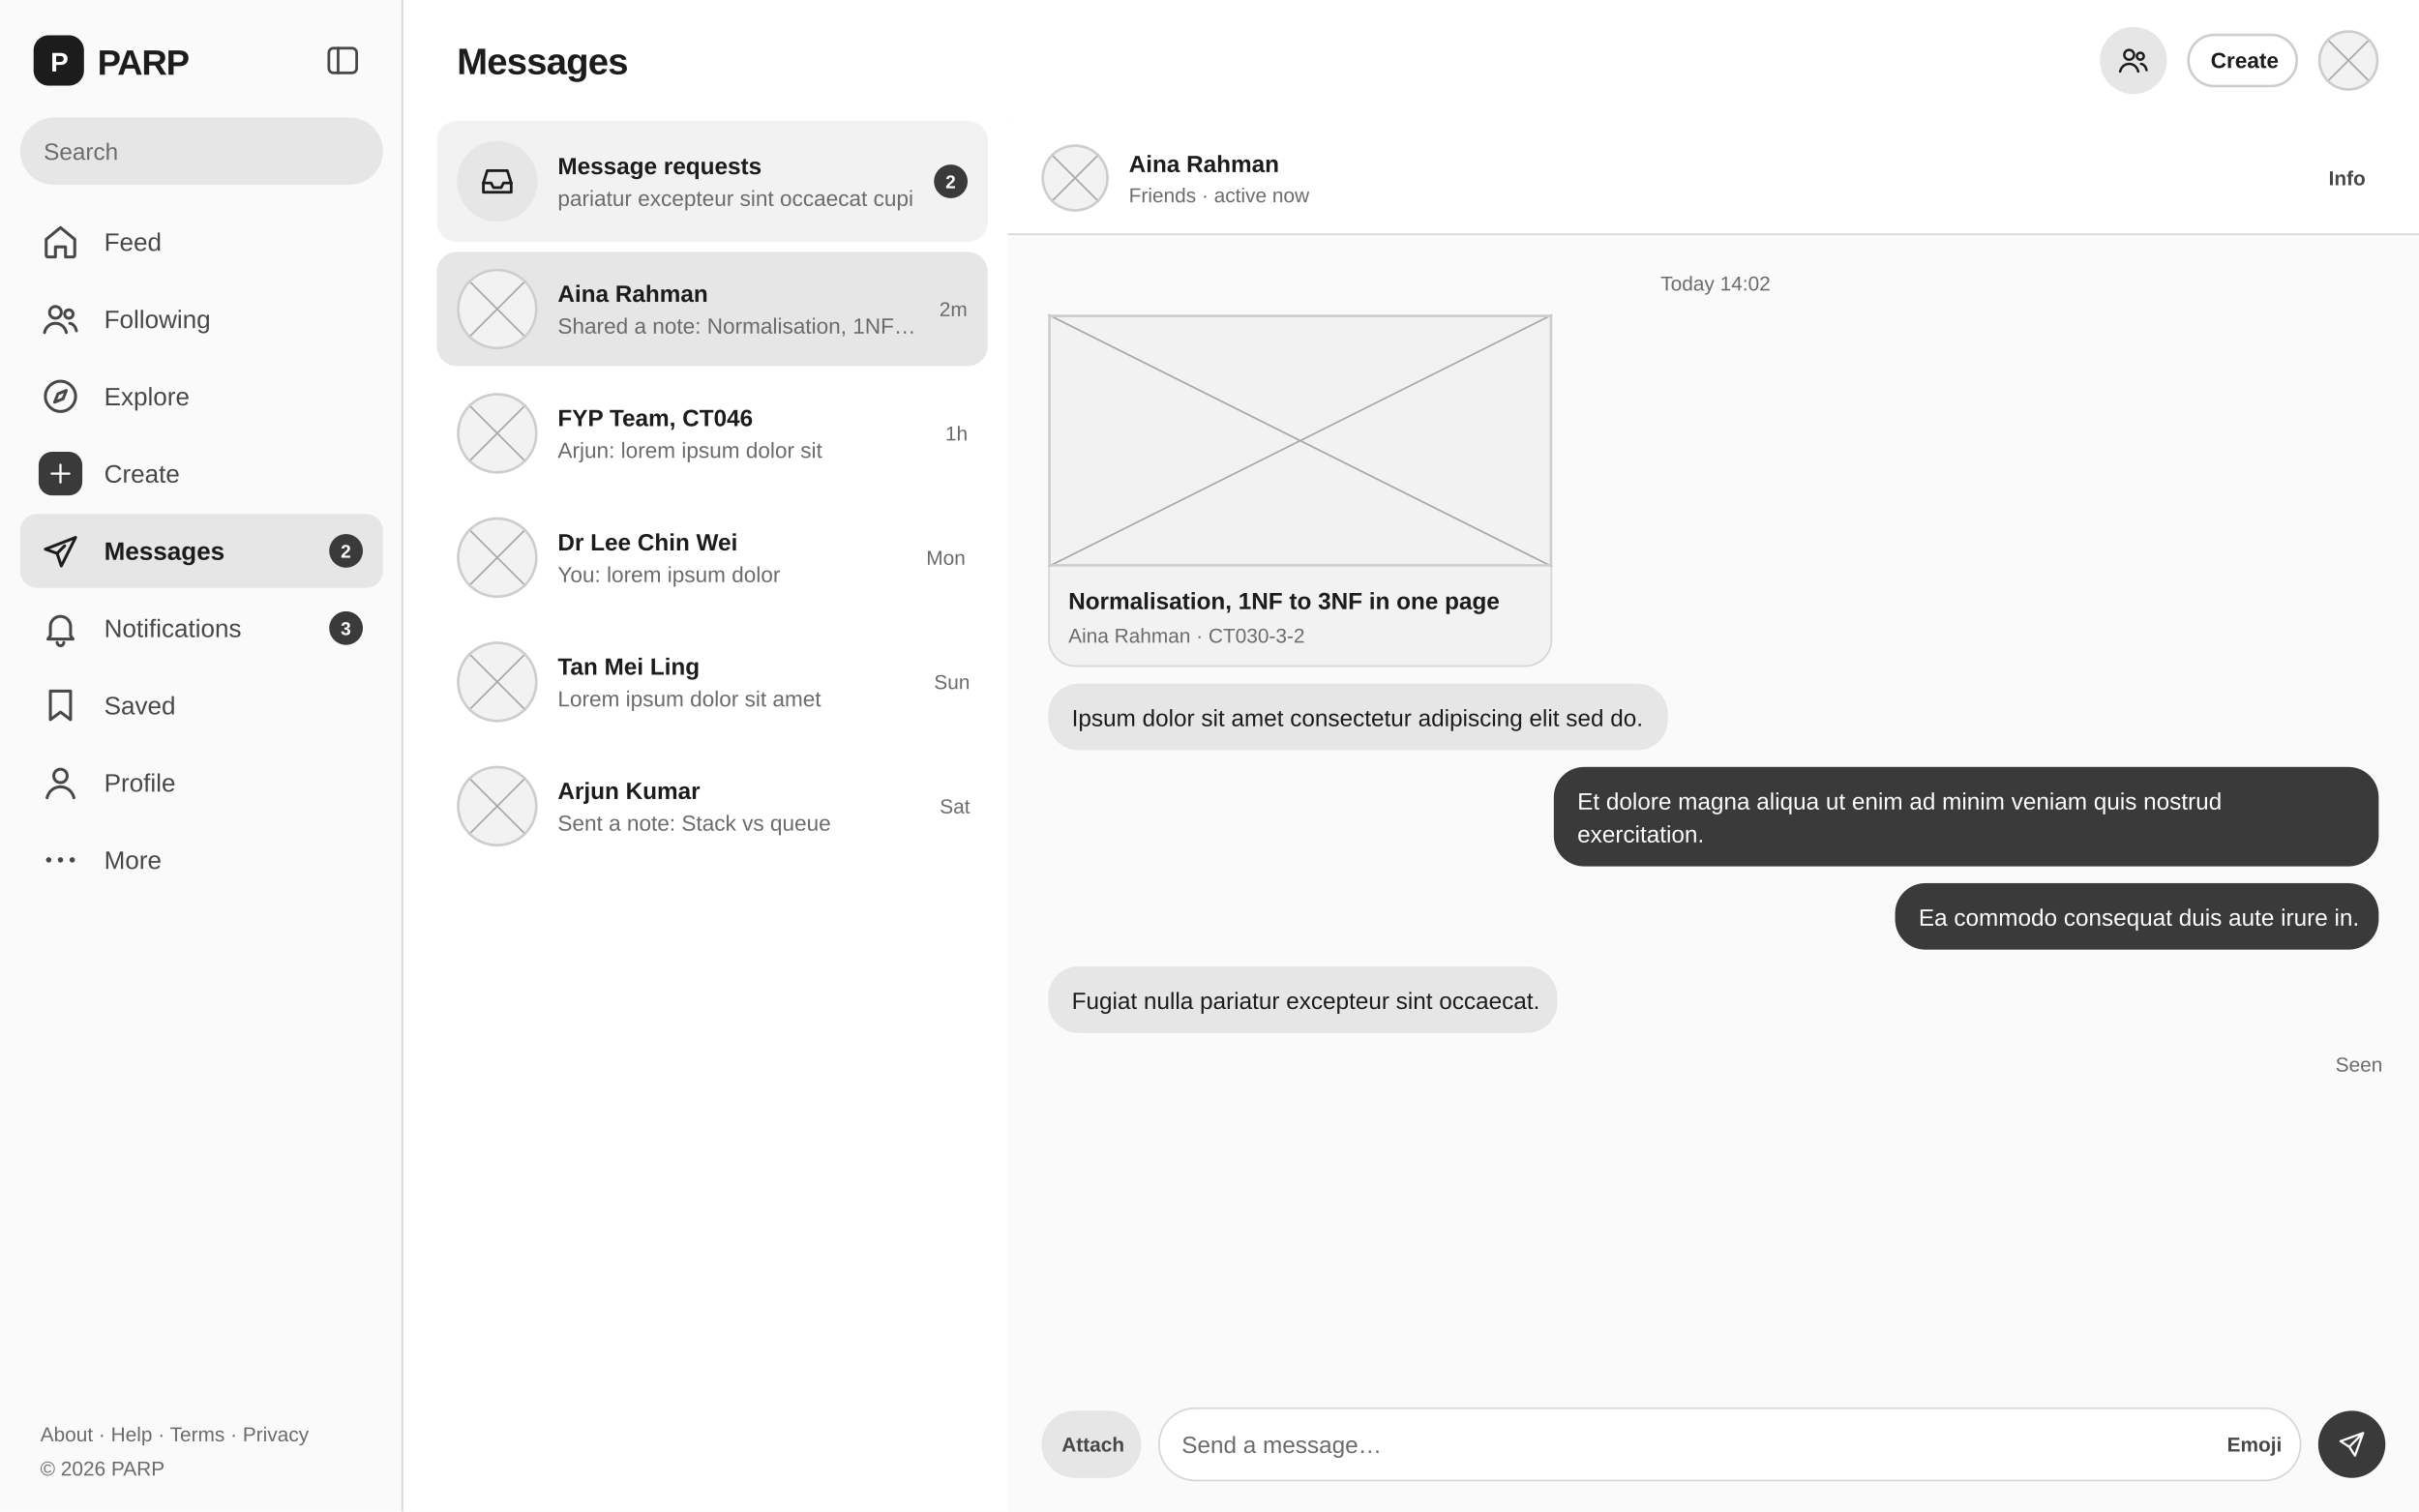
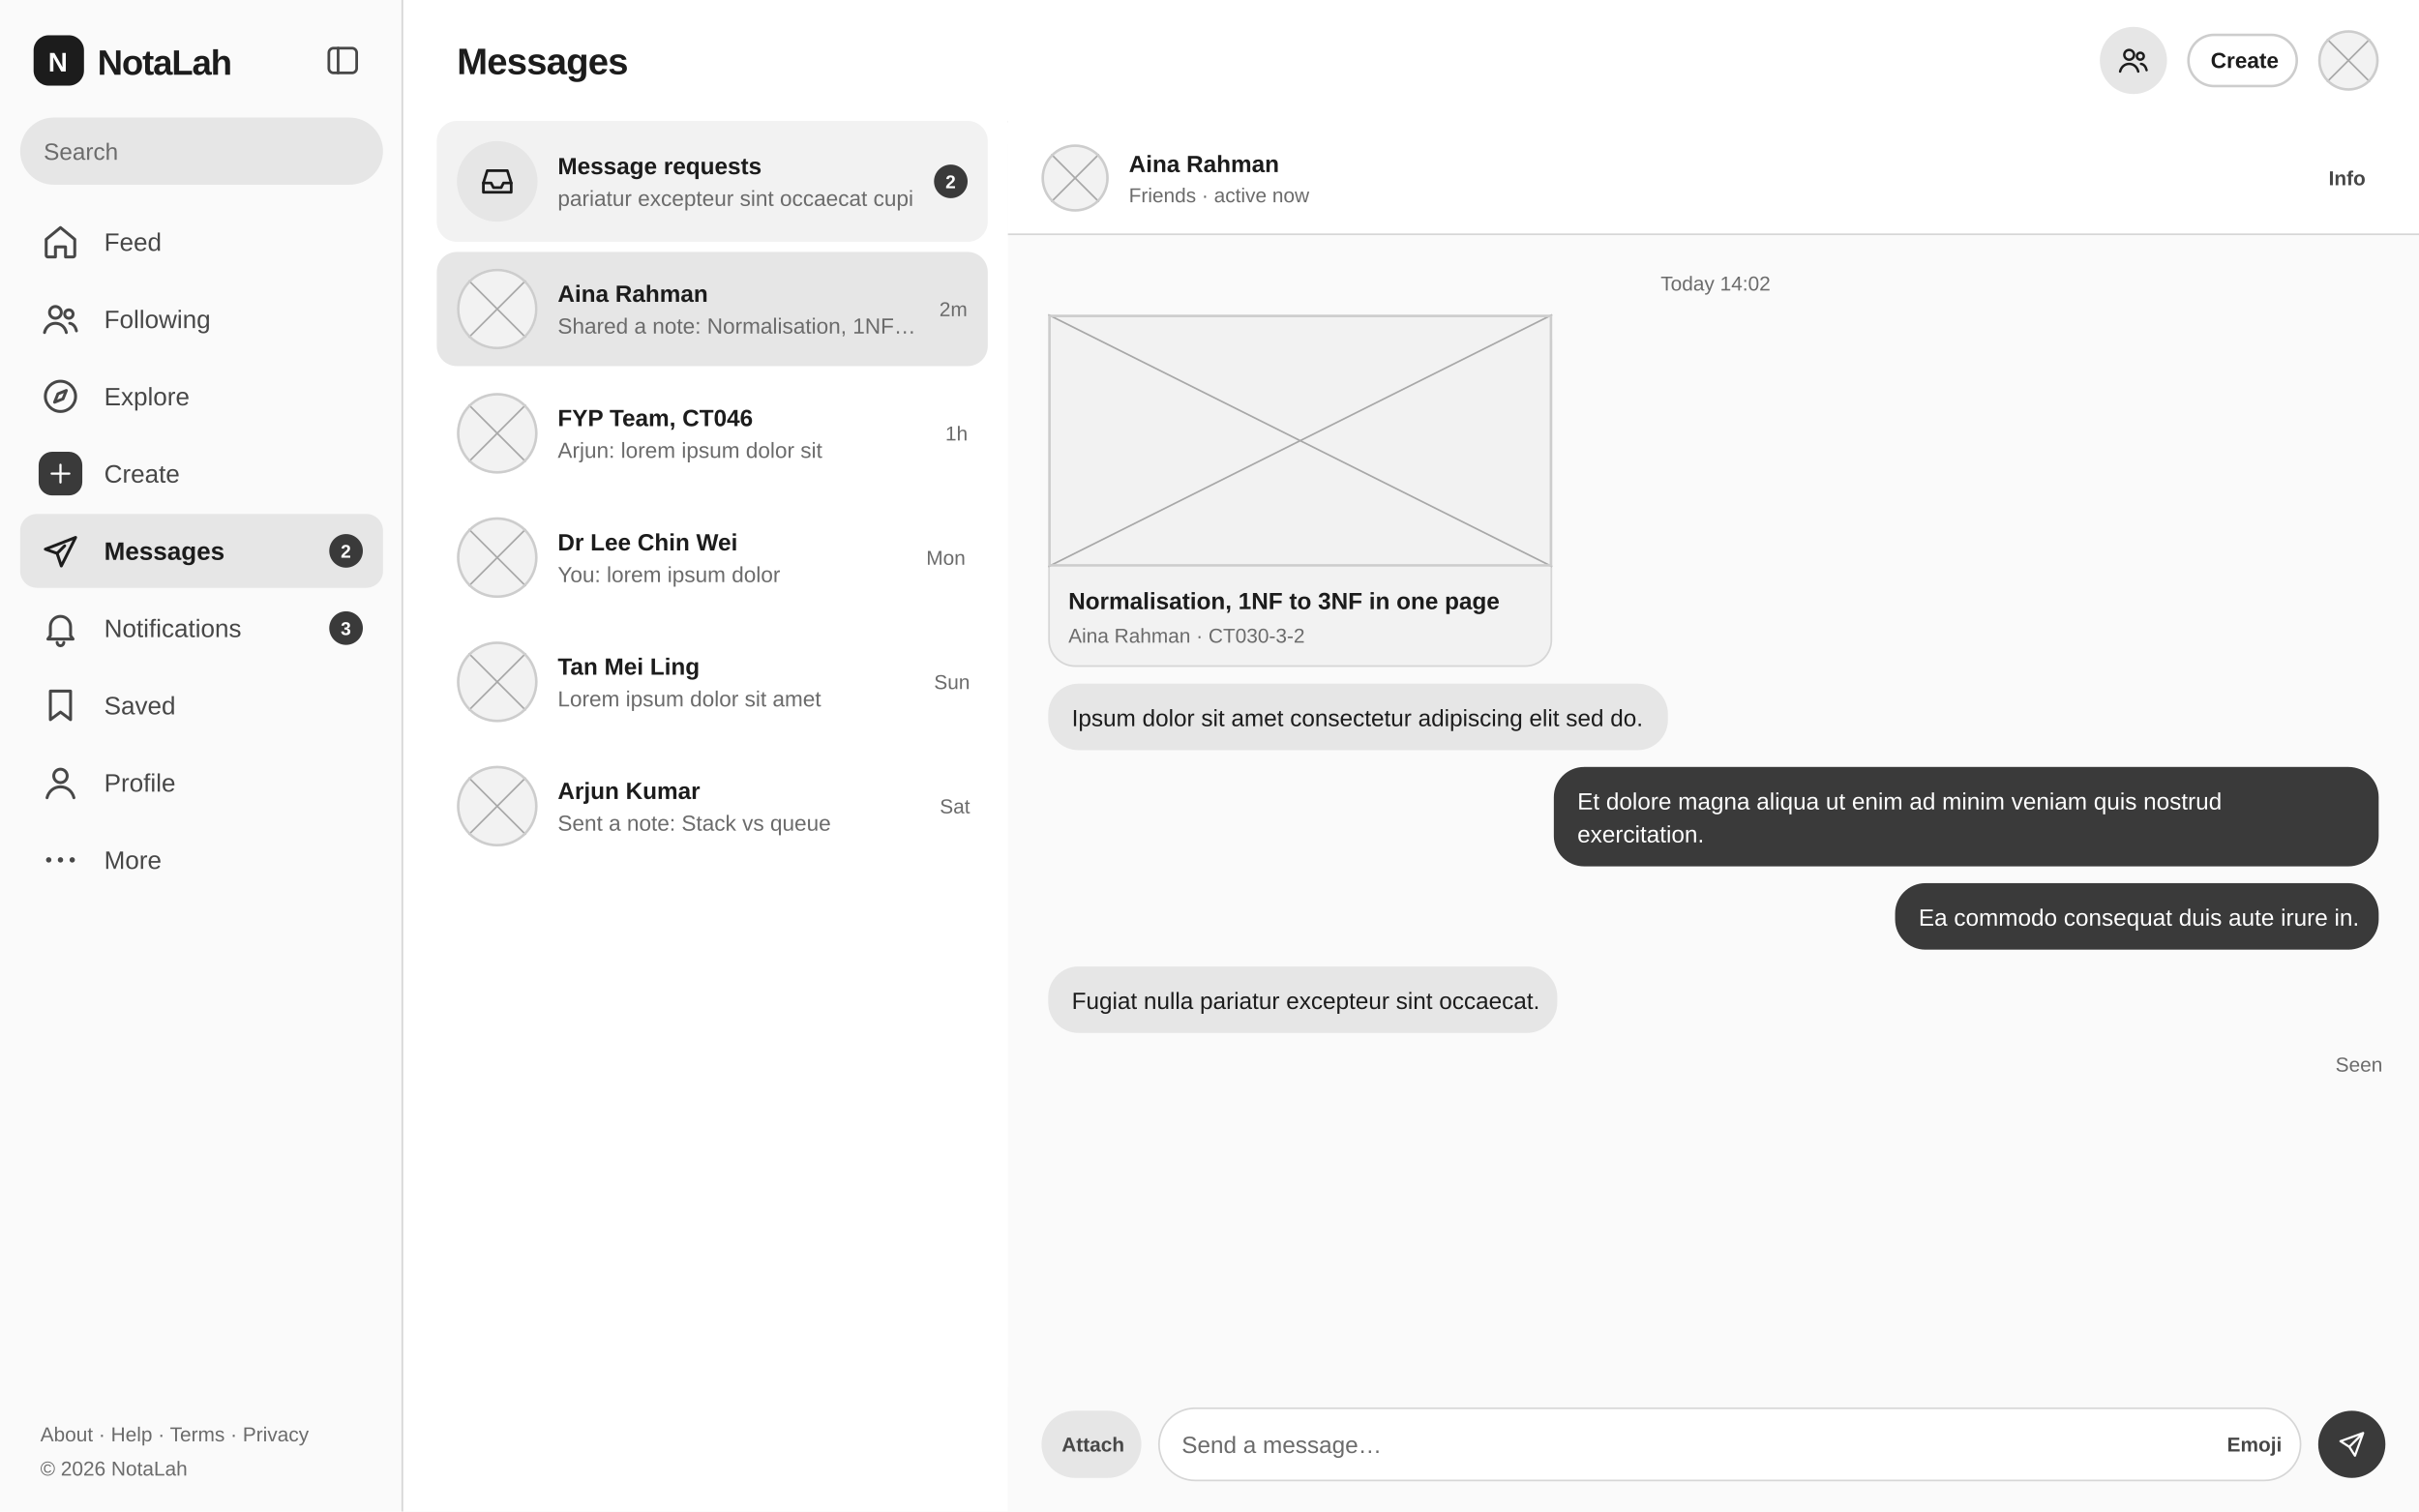
<svg xmlns="http://www.w3.org/2000/svg" width="1440" height="900" viewBox="0 0 1440 900" font-family="Segoe UI, Arial, sans-serif">
  <defs>
    <clipPath id="clip1">
      <rect x="332" y="108.72" width="212" height="18.84" />
    </clipPath>
  </defs>
  <rect width="1440" height="900" fill="#ffffff" />
  <rect x="0" y="0" width="1440" height="900" fill="#ffffff" />
  <rect x="260" y="72" width="328" height="72" rx="12" fill="#f2f2f2" />
  <rect x="272" y="84" width="48" height="48" rx="24" fill="#e6e6e6" />
  <g transform="translate(285 97) scale(0.92)" fill="none" stroke="#1c1c1c" stroke-width="1.75" stroke-linecap="round" stroke-linejoin="round">
    <path d="M3 13h5l1.5 3h5l1.5-3h5" />
    <path d="M5.5 5h13l2.5 8v6H3v-6z" />
  </g>
  <text x="332" y="103.73" font-size="14" font-weight="600" fill="#1c1c1c">Message requests</text>
  <g clip-path="url(#clip1)">
    <text x="332" y="122.61" font-size="13" fill="#6b6b6b">pariatur excepteur sint occaecat cupidatat</text>
  </g>
  <rect x="556" y="98" width="20" height="20" rx="10" fill="#3a3a3a" />
  <text x="562.83" y="112.1" font-size="11" font-weight="700" fill="#ffffff">2</text>
  <rect x="260" y="150" width="328" height="68" rx="12" fill="#e6e6e6" />
  <rect x="272" y="160" width="48" height="48" rx="24" fill="#f2f2f2" />
  <path d="M279.03 167.03L312.97 200.97M312.97 167.03L279.03 200.97" fill="none" stroke="#a8a8a8" stroke-width="1" />
  <rect x="272.75" y="160.75" width="46.5" height="46.5" rx="23.25" fill="none" stroke="#cdcdcd" stroke-width="1.5" />
  <text x="332" y="179.73" font-size="14" font-weight="600" fill="#1c1c1c">Aina Rahman</text>
  <text x="332" y="198.61" font-size="13" fill="#6b6b6b">Shared a note: Normalisation, 1NF…</text>
  <text x="559.19" y="188.28" font-size="12" fill="#6b6b6b">2m</text>
  <rect x="272" y="234" width="48" height="48" rx="24" fill="#f2f2f2" />
  <path d="M279.03 241.03L312.97 274.97M312.97 241.03L279.03 274.97" fill="none" stroke="#a8a8a8" stroke-width="1" />
  <rect x="272.75" y="234.75" width="46.5" height="46.5" rx="23.25" fill="none" stroke="#cdcdcd" stroke-width="1.5" />
  <text x="332" y="253.73" font-size="14" font-weight="600" fill="#1c1c1c">FYP Team, CT046</text>
  <text x="332" y="272.61" font-size="13" fill="#6b6b6b">Arjun: lorem ipsum dolor sit</text>
  <text x="562.73" y="262.28" font-size="12" fill="#6b6b6b">1h</text>
  <rect x="272" y="308" width="48" height="48" rx="24" fill="#f2f2f2" />
  <path d="M279.03 315.03L312.97 348.97M312.97 315.03L279.03 348.97" fill="none" stroke="#a8a8a8" stroke-width="1" />
  <rect x="272.75" y="308.75" width="46.5" height="46.5" rx="23.25" fill="none" stroke="#cdcdcd" stroke-width="1.5" />
  <text x="332" y="327.73" font-size="14" font-weight="600" fill="#1c1c1c">Dr Lee Chin Wei</text>
  <text x="332" y="346.61" font-size="13" fill="#6b6b6b">You: lorem ipsum dolor</text>
  <text x="551.39" y="336.28" font-size="12" fill="#6b6b6b">Mon</text>
  <rect x="272" y="382" width="48" height="48" rx="24" fill="#f2f2f2" />
  <path d="M279.03 389.03L312.97 422.97M312.97 389.03L279.03 422.97" fill="none" stroke="#a8a8a8" stroke-width="1" />
  <rect x="272.75" y="382.75" width="46.5" height="46.5" rx="23.25" fill="none" stroke="#cdcdcd" stroke-width="1.5" />
  <text x="332" y="401.73" font-size="14" font-weight="600" fill="#1c1c1c">Tan Mei Ling</text>
  <text x="332" y="420.61" font-size="13" fill="#6b6b6b">Lorem ipsum dolor sit amet</text>
  <text x="556.03" y="410.28" font-size="12" fill="#6b6b6b">Sun</text>
  <rect x="272" y="456" width="48" height="48" rx="24" fill="#f2f2f2" />
  <path d="M279.03 463.03L312.97 496.97M312.97 463.03L279.03 496.97" fill="none" stroke="#a8a8a8" stroke-width="1" />
  <rect x="272.75" y="456.75" width="46.5" height="46.5" rx="23.25" fill="none" stroke="#cdcdcd" stroke-width="1.5" />
  <text x="332" y="475.73" font-size="14" font-weight="600" fill="#1c1c1c">Arjun Kumar</text>
  <text x="332" y="494.61" font-size="13" fill="#6b6b6b">Sent a note: Stack vs queue</text>
  <text x="559.45" y="484.28" font-size="12" fill="#6b6b6b">Sat</text>
  <path d="M616 72H1440V900H600V88A16 16 0 0 1 616 72Z" fill="#fafafa" />
  <rect x="600" y="72" width="840" height="1" fill="#d6d6d6" />
  <rect x="600" y="72" width="840" height="68" fill="#ffffff" />
  <rect x="600" y="139" width="840" height="1" fill="#d6d6d6" />
  <rect x="620" y="86" width="40" height="40" rx="20" fill="#f2f2f2" />
  <path d="M625.86 91.86L654.14 120.14M654.14 91.86L625.86 120.14" fill="none" stroke="#a8a8a8" stroke-width="1" />
  <rect x="620.75" y="86.75" width="38.5" height="38.5" rx="19.25" fill="none" stroke="#cdcdcd" stroke-width="1.5" />
  <text x="672" y="102.47" font-size="14" font-weight="700" fill="#1c1c1c">Aina Rahman</text>
  <text x="672" y="120.43" font-size="12" fill="#6b6b6b">Friends · active now</text>
  <text x="1386.19" y="110.28" font-size="12" font-weight="600" fill="#474747">Info</text>
  <text x="988.55" y="172.98" font-size="12" fill="#6b6b6b">Today 14:02</text>
  <rect x="624" y="187.39" width="300" height="209.69" rx="16" fill="#f2f2f2" />
  <rect x="624.5" y="187.89" width="299" height="208.69" rx="15.5" fill="none" stroke="#d6d6d6" stroke-width="1" />
  <rect x="624" y="187.39" width="300" height="150" fill="#ededed" />
  <rect x="624" y="187.39" width="300" height="150" fill="#ffffff" />
  <rect x="624" y="187.39" width="300" height="150" fill="#f2f2f2" />
  <path d="M624 187.39L924 337.39M924 187.39L624 337.39" fill="none" stroke="#a8a8a8" stroke-width="1" />
  <rect x="624.75" y="188.14" width="298.5" height="148.5" fill="none" stroke="#cdcdcd" stroke-width="1.5" />
  <text x="636" y="362.7" font-size="14" font-weight="600" fill="#1c1c1c">Normalisation, 1NF to 3NF in one page</text>
  <text x="636" y="382.67" font-size="12" fill="#6b6b6b">Aina Rahman · CT030-3-2</text>
  <rect x="624" y="407.08" width="368.89" height="39.59" rx="18" fill="#e6e6e6" />
  <text x="638" y="432.39" font-size="14" fill="#1c1c1c">Ipsum dolor sit amet consectetur adipiscing elit sed do.</text>
  <rect x="924.97" y="456.67" width="491.03" height="59.19" rx="18" fill="#3a3a3a" />
  <text x="938.97" y="481.98" font-size="14" fill="#ffffff">Et dolore magna aliqua ut enim ad minim veniam quis nostrud</text>
  <text x="938.97" y="501.58" font-size="14" fill="#ffffff">exercitation.</text>
  <rect x="1128.13" y="525.86" width="287.88" height="39.59" rx="18" fill="#3a3a3a" />
  <text x="1142.13" y="551.17" font-size="14" fill="#ffffff">Ea commodo consequat duis aute irure in.</text>
  <rect x="624" y="575.45" width="303.03" height="39.59" rx="18" fill="#e6e6e6" />
  <text x="638" y="600.76" font-size="14" fill="#1c1c1c">Fugiat nulla pariatur excepteur sint occaecat.</text>
  <text x="1390.28" y="638.03" font-size="12" fill="#6b6b6b">Seen</text>
  <rect x="600" y="826" width="840" height="74" fill="#fafafa" />
  <rect x="620" y="840" width="59.44" height="40" rx="20" fill="#e6e6e6" />
  <text x="632" y="864.28" font-size="12" font-weight="600" fill="#474747">Attach</text>
  <rect x="689.44" y="838" width="680.56" height="44" rx="22" fill="#ffffff" />
  <rect x="689.94" y="838.5" width="679.56" height="43" rx="21.5" fill="none" stroke="#d6d6d6" stroke-width="1" />
  <text x="703.44" y="865.15" font-size="14" fill="#6b6b6b">Send a message…</text>
  <text x="1325.72" y="864.28" font-size="12" font-weight="600" fill="#474747">Emoji</text>
  <rect x="1380" y="840" width="40" height="40" rx="20" fill="#3a3a3a" />
  <g transform="translate(1391 851) scale(0.75)" fill="none" stroke="#ffffff" stroke-width="1.75" stroke-linecap="round" stroke-linejoin="round">
    <path d="M21 3 10 14M21 3l-6.5 18-4.5-7-7-4.5z" />
  </g>
  <g id="top-1">
    <text x="272" y="44.18" font-size="22" font-weight="700" letter-spacing="-0.44" fill="#1c1c1c">Messages</text>
    <rect x="1250" y="16" width="40" height="40" rx="20" fill="#e6e6e6" />
    <g transform="translate(1260 26) scale(0.83)" fill="none" stroke="#1c1c1c" stroke-width="1.75" stroke-linecap="round" stroke-linejoin="round">
      <circle cx="9" cy="8" r="3.5" />
      <path d="M2.5 20c.8-3.4 3.4-5.5 6.5-5.5s5.7 2.1 6.5 5.5" />
      <circle cx="17" cy="9" r="2.5" />
      <path d="M17.5 14.5c2 .3 3.4 1.9 4 4.5" />
    </g>
    <rect x="1302" y="20" width="66" height="32" rx="16" fill="#ffffff" />
    <rect x="1302.75" y="20.75" width="64.5" height="30.5" rx="15.25" fill="none" stroke="#cdcdcd" stroke-width="1.5" />
    <text x="1316" y="40.47" font-size="13" font-weight="600" fill="#1c1c1c">Create</text>
    <rect x="1380" y="18" width="36" height="36" rx="18" fill="#f2f2f2" />
    <path d="M1385.27 23.27L1410.73 48.73M1410.73 23.27L1385.27 48.73" fill="none" stroke="#a8a8a8" stroke-width="1" />
    <rect x="1380.75" y="18.75" width="34.5" height="34.5" rx="17.25" fill="none" stroke="#cdcdcd" stroke-width="1.5" />
  </g>
  <g id="nav-2">
    <rect x="0" y="0" width="240" height="900" fill="#fafafa" />
    <rect x="239" y="0" width="1" height="900" fill="#d6d6d6" />
    <rect x="20" y="21" width="30" height="30" rx="9" fill="#1c1c1c" />
-     <text x="30.08" y="42.55" font-size="16" font-weight="700" fill="#ffffff">P</text>
-     <text x="58" y="44.5" font-size="21" font-weight="700" letter-spacing="-0.63" fill="#1c1c1c">PARP</text>
+     <text x="28.67" y="42.55" font-size="16" font-weight="700" fill="#ffffff">N</text>
+     <text x="58" y="44.5" font-size="21" font-weight="700" letter-spacing="-0.63" fill="#1c1c1c">NotaLah</text>
    <g transform="translate(193 25) scale(0.92)" fill="none" stroke="#474747" stroke-width="1.75" stroke-linecap="round" stroke-linejoin="round">
      <rect x="3" y="4" width="18" height="16" rx="3" />
      <path d="M9 4v16" />
    </g>
    <rect x="12" y="70" width="216" height="40" rx="20" fill="#e6e6e6" />
    <text x="26" y="95.15" font-size="14" fill="#6b6b6b">Search</text>
    <g transform="translate(24 132) scale(1)" fill="none" stroke="#474747" stroke-width="1.75" stroke-linecap="round" stroke-linejoin="round">
      <path d="M3.5 10.5 12 3.5l8.5 7V20a1 1 0 0 1-1 1H15v-6H9v6H4.5a1 1 0 0 1-1-1z" />
    </g>
    <text x="62" y="149.35" font-size="15" fill="#474747">Feed</text>
    <g transform="translate(24 178) scale(1)" fill="none" stroke="#474747" stroke-width="1.75" stroke-linecap="round" stroke-linejoin="round">
      <circle cx="9" cy="8" r="3.5" />
      <path d="M2.5 20c.8-3.4 3.4-5.5 6.5-5.5s5.7 2.1 6.5 5.5" />
      <circle cx="17" cy="9" r="2.5" />
      <path d="M17.5 14.5c2 .3 3.4 1.9 4 4.5" />
    </g>
    <text x="62" y="195.35" font-size="15" fill="#474747">Following</text>
    <g transform="translate(24 224) scale(1)" fill="none" stroke="#474747" stroke-width="1.75" stroke-linecap="round" stroke-linejoin="round">
      <circle cx="12" cy="12" r="9" />
      <path d="m15.5 8.5-2 5-5 2 2-5z" />
    </g>
    <text x="62" y="241.35" font-size="15" fill="#474747">Explore</text>
    <rect x="23" y="269" width="26" height="26" rx="8" fill="#3a3a3a" />
    <g transform="translate(27 273) scale(0.75)" fill="none" stroke="#ffffff" stroke-width="1.75" stroke-linecap="round" stroke-linejoin="round">
      <path d="M12 5v14M5 12h14" />
    </g>
    <text x="62" y="287.35" font-size="15" fill="#474747">Create</text>
    <rect x="12" y="306" width="216" height="44" rx="10" fill="#e6e6e6" />
    <g transform="translate(24 316) scale(1)" fill="none" stroke="#1c1c1c" stroke-width="1.75" stroke-linecap="round" stroke-linejoin="round">
      <path d="M21 4 3 11l7 2.5L12.5 21z" />
      <path d="m10 13.5 4.5-4.5" />
    </g>
    <text x="62" y="333.35" font-size="15" font-weight="700" fill="#1c1c1c">Messages</text>
    <rect x="196" y="318" width="20" height="20" rx="10" fill="#3a3a3a" />
    <text x="202.83" y="332.1" font-size="11" font-weight="700" fill="#ffffff">2</text>
    <g transform="translate(24 362) scale(1)" fill="none" stroke="#474747" stroke-width="1.75" stroke-linecap="round" stroke-linejoin="round">
      <path d="M6 16.5V11a6 6 0 0 1 12 0v5.5l1.5 2h-15z" />
      <path d="M10 20.5a2 2 0 0 0 4 0" />
    </g>
    <text x="62" y="379.35" font-size="15" fill="#474747">Notifications</text>
    <rect x="196" y="364" width="20" height="20" rx="10" fill="#3a3a3a" />
    <text x="202.83" y="378.1" font-size="11" font-weight="700" fill="#ffffff">3</text>
    <g transform="translate(24 408) scale(1)" fill="none" stroke="#474747" stroke-width="1.75" stroke-linecap="round" stroke-linejoin="round">
      <path d="M6 3.5h12v17l-6-4.5-6 4.5z" />
    </g>
    <text x="62" y="425.35" font-size="15" fill="#474747">Saved</text>
    <g transform="translate(24 454) scale(1)" fill="none" stroke="#474747" stroke-width="1.75" stroke-linecap="round" stroke-linejoin="round">
      <circle cx="12" cy="8" r="4" />
      <path d="M4 21c1-4 4.2-6.5 8-6.5s7 2.5 8 6.5" />
    </g>
    <text x="62" y="471.35" font-size="15" fill="#474747">Profile</text>
    <g transform="translate(24 500) scale(1)" fill="none" stroke="#474747" stroke-width="1.75" stroke-linecap="round" stroke-linejoin="round">
      <circle cx="5" cy="12" r="1.6" fill="#474747" stroke="none" />
      <circle cx="12" cy="12" r="1.6" fill="#474747" stroke="none" />
      <circle cx="19" cy="12" r="1.6" fill="#474747" stroke="none" />
    </g>
    <text x="62" y="517.35" font-size="15" fill="#474747">More</text>
    <text x="24" y="858.2" font-size="12" fill="#6b6b6b">About · Help · Terms · Privacy</text>
-     <text x="24" y="878.59" font-size="12" fill="#6b6b6b">© 2026 PARP</text>
+     <text x="24" y="878.59" font-size="12" fill="#6b6b6b">© 2026 NotaLah</text>
  </g>
</svg>
